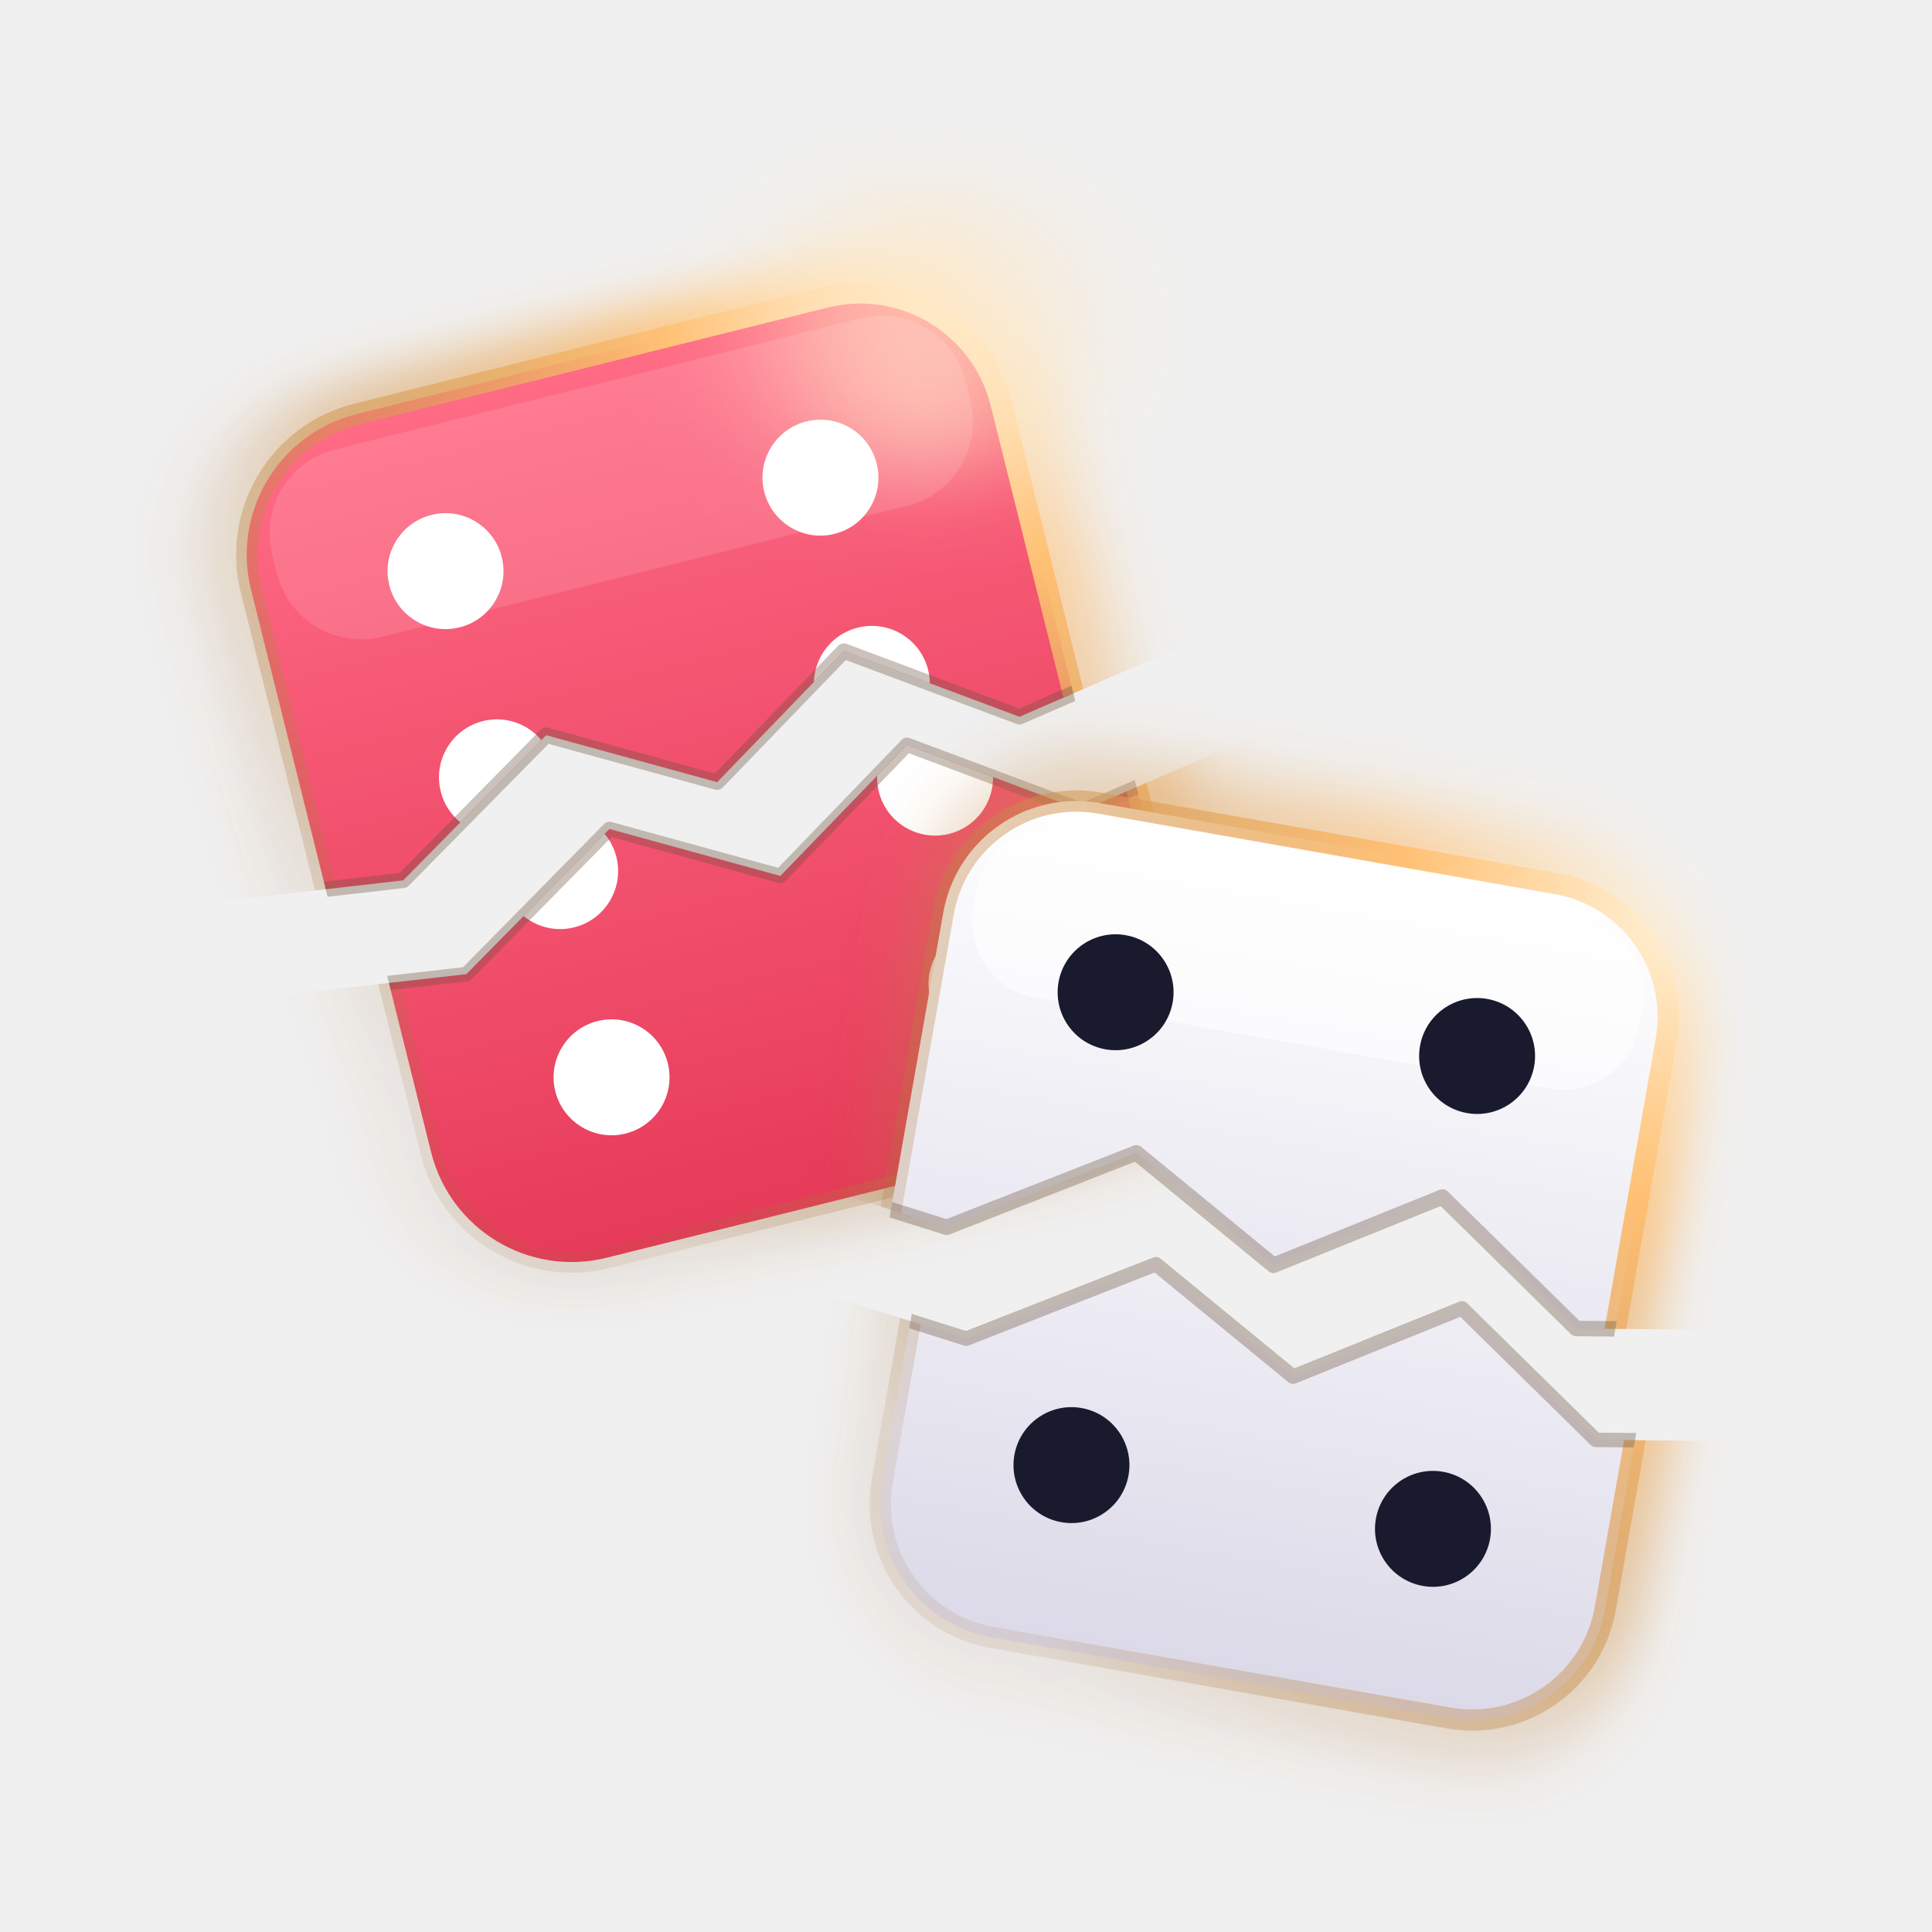
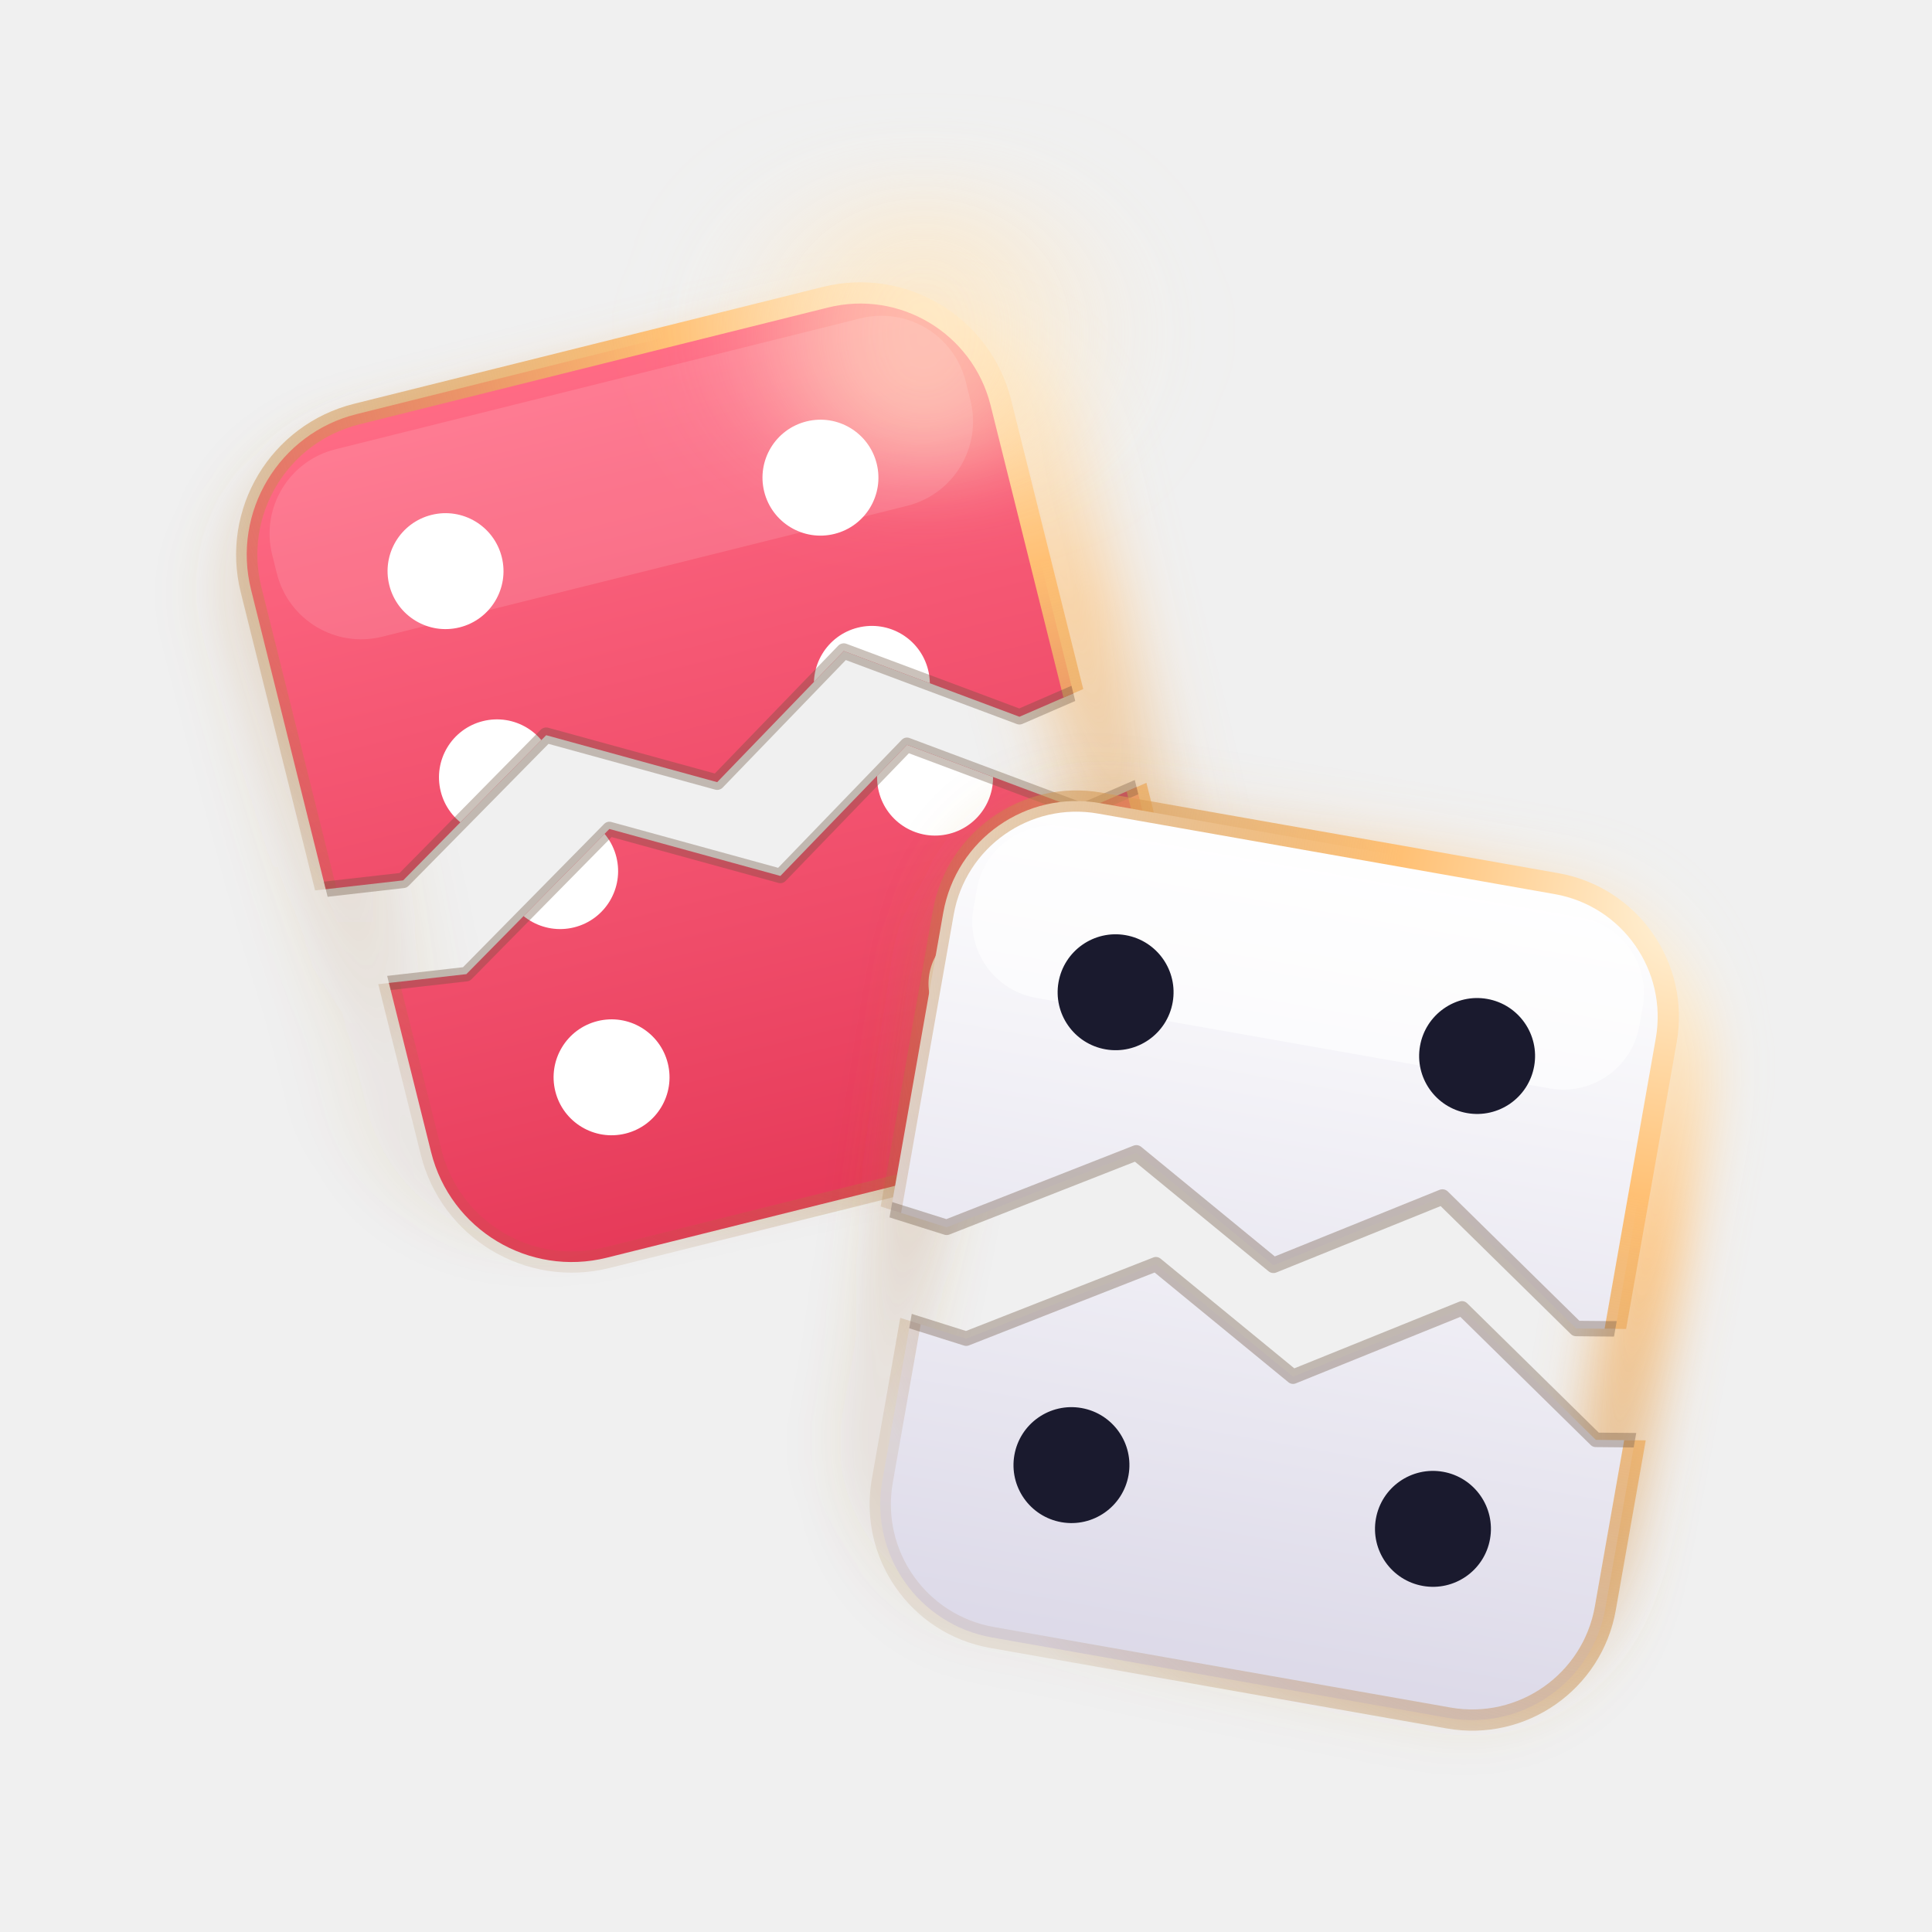
<svg xmlns="http://www.w3.org/2000/svg" viewBox="0 0 200 200" role="img" aria-label="Tensies — broken">
  <defs>
    <filter id="w-glow" x="-50%" y="-50%" width="200%" height="200%">
      <feGaussianBlur stdDeviation="6" />
    </filter>
    <filter id="w-rim" x="-60%" y="-60%" width="220%" height="220%">
      <feGaussianBlur stdDeviation="3.5" />
    </filter>
    <radialGradient id="w-rimg" cx="1" cy="0" r="1.25">
      <stop offset="0" stop-color="#fff4dc" />
      <stop offset="0.32" stop-color="#ffc074" />
      <stop offset="0.7" stop-color="#cf924c" stop-opacity="0.5" />
      <stop offset="1" stop-color="#9c6a35" stop-opacity="0.12" />
    </radialGradient>
    <linearGradient id="l-pink" x1="0" y1="0" x2="0" y2="1">
      <stop offset="0" stop-color="#ff6b85" />
      <stop offset="1" stop-color="#e63a59" />
    </linearGradient>
    <linearGradient id="l-white" x1="0" y1="0" x2="0" y2="1">
      <stop offset="0" stop-color="#ffffff" />
      <stop offset="1" stop-color="#dcd9e8" />
    </linearGradient>
    <clipPath id="l-top">
      <path d="M-70,-80 L70,-80 L70,1 L34,7 L18,-4 L2,6 L-14,-3 L-32,8 L-70,3 Z" />
    </clipPath>
    <clipPath id="l-bot">
      <path d="M-70,80 L70,80 L70,1 L34,7 L18,-4 L2,6 L-14,-3 L-32,8 L-70,3 Z" />
    </clipPath>
    <clipPath id="l-die-p">
      <rect x="-40" y="-40" width="80" height="80" rx="15" />
    </clipPath>
    <clipPath id="l-die-w">
      <rect x="-38" y="-38" width="76" height="76" rx="14" />
    </clipPath>
  </defs>
  <g transform="translate(74 80) rotate(-14)">
+     <rect x="-40" y="-40" width="80" height="80" rx="15" fill="none" stroke="url(#w-rimg)" stroke-width="6.5" filter="url(#w-rim)" />
    <g transform="translate(-2 -5)">
      <g clip-path="url(#l-top)">
-         <rect x="-40" y="-40" width="80" height="80" rx="15" fill="none" stroke="url(#w-rimg)" stroke-width="6.5" filter="url(#w-rim)" />
        <rect x="-40" y="-40" width="80" height="80" rx="15" fill="url(#l-pink)" stroke="url(#w-rimg)" stroke-width="2.2" />
        <circle cx="34" cy="-34" r="15" fill="#ffe7c2" opacity="0.65" filter="url(#w-glow)" />
        <rect x="-37" y="-37" width="74" height="20" rx="9" fill="#ffffff" opacity="0.12" />
        <circle cx="-20" cy="-22" r="6" fill="#fff" />
        <circle cx="-20" cy="0" r="6" fill="#fff" />
        <circle cx="-20" cy="22" r="6" fill="#fff" />
        <circle cx="20" cy="-22" r="6" fill="#fff" />
        <circle cx="20" cy="0" r="6" fill="#fff" />
        <circle cx="20" cy="22" r="6" fill="#fff" />
      </g>
      <g clip-path="url(#l-die-p)">
        <path d="M70,1 L34,7 L18,-4 L2,6 L-14,-3 L-32,8 L-70,3" fill="none" stroke="#6a513c" stroke-width="1.6" stroke-linejoin="round" opacity="0.35" />
      </g>
    </g>
    <g transform="translate(2 6)">
      <g clip-path="url(#l-bot)">
-         <rect x="-40" y="-40" width="80" height="80" rx="15" fill="none" stroke="url(#w-rimg)" stroke-width="6.5" filter="url(#w-rim)" />
        <rect x="-40" y="-40" width="80" height="80" rx="15" fill="url(#l-pink)" stroke="url(#w-rimg)" stroke-width="2.2" />
        <circle cx="-20" cy="-22" r="6" fill="#fff" />
        <circle cx="-20" cy="0" r="6" fill="#fff" />
        <circle cx="-20" cy="22" r="6" fill="#fff" />
        <circle cx="20" cy="-22" r="6" fill="#fff" />
        <circle cx="20" cy="0" r="6" fill="#fff" />
        <circle cx="20" cy="22" r="6" fill="#fff" />
      </g>
      <g clip-path="url(#l-die-p)">
        <path d="M70,1 L34,7 L18,-4 L2,6 L-14,-3 L-32,8 L-70,3" fill="none" stroke="#6a513c" stroke-width="1.5" stroke-linejoin="round" opacity="0.35" />
      </g>
    </g>
  </g>
  <g transform="translate(132 130) rotate(10)">
+     <rect x="-38" y="-38" width="76" height="76" rx="14" fill="none" stroke="url(#w-rimg)" stroke-width="6.5" filter="url(#w-rim)" />
    <g transform="translate(-2 -5)">
      <g clip-path="url(#l-top)">
-         <rect x="-38" y="-38" width="76" height="76" rx="14" fill="none" stroke="url(#w-rimg)" stroke-width="6.5" filter="url(#w-rim)" />
        <rect x="-38" y="-38" width="76" height="76" rx="14" fill="url(#l-white)" stroke="url(#w-rimg)" stroke-width="2.2" />
        <rect x="-35" y="-35" width="70" height="18" rx="8" fill="#ffffff" opacity="0.6" />
        <circle cx="-19" cy="-19" r="6" fill="#1a1a2e" />
        <circle cx="19" cy="-19" r="6" fill="#1a1a2e" />
        <circle cx="-19" cy="19" r="6" fill="#1a1a2e" />
        <circle cx="19" cy="19" r="6" fill="#1a1a2e" />
      </g>
      <g clip-path="url(#l-die-w)">
        <path d="M70,1 L34,7 L18,-4 L2,6 L-14,-3 L-32,8 L-70,3" fill="none" stroke="#6a513c" stroke-width="1.6" stroke-linejoin="round" opacity="0.35" />
      </g>
    </g>
    <g transform="translate(2 6)">
      <g clip-path="url(#l-bot)">
-         <rect x="-38" y="-38" width="76" height="76" rx="14" fill="none" stroke="url(#w-rimg)" stroke-width="6.5" filter="url(#w-rim)" />
        <rect x="-38" y="-38" width="76" height="76" rx="14" fill="url(#l-white)" stroke="url(#w-rimg)" stroke-width="2.2" />
        <circle cx="-19" cy="-19" r="6" fill="#1a1a2e" />
        <circle cx="19" cy="-19" r="6" fill="#1a1a2e" />
        <circle cx="-19" cy="19" r="6" fill="#1a1a2e" />
        <circle cx="19" cy="19" r="6" fill="#1a1a2e" />
      </g>
      <g clip-path="url(#l-die-w)">
        <path d="M70,1 L34,7 L18,-4 L2,6 L-14,-3 L-32,8 L-70,3" fill="none" stroke="#6a513c" stroke-width="1.5" stroke-linejoin="round" opacity="0.35" />
      </g>
    </g>
  </g>
</svg>
